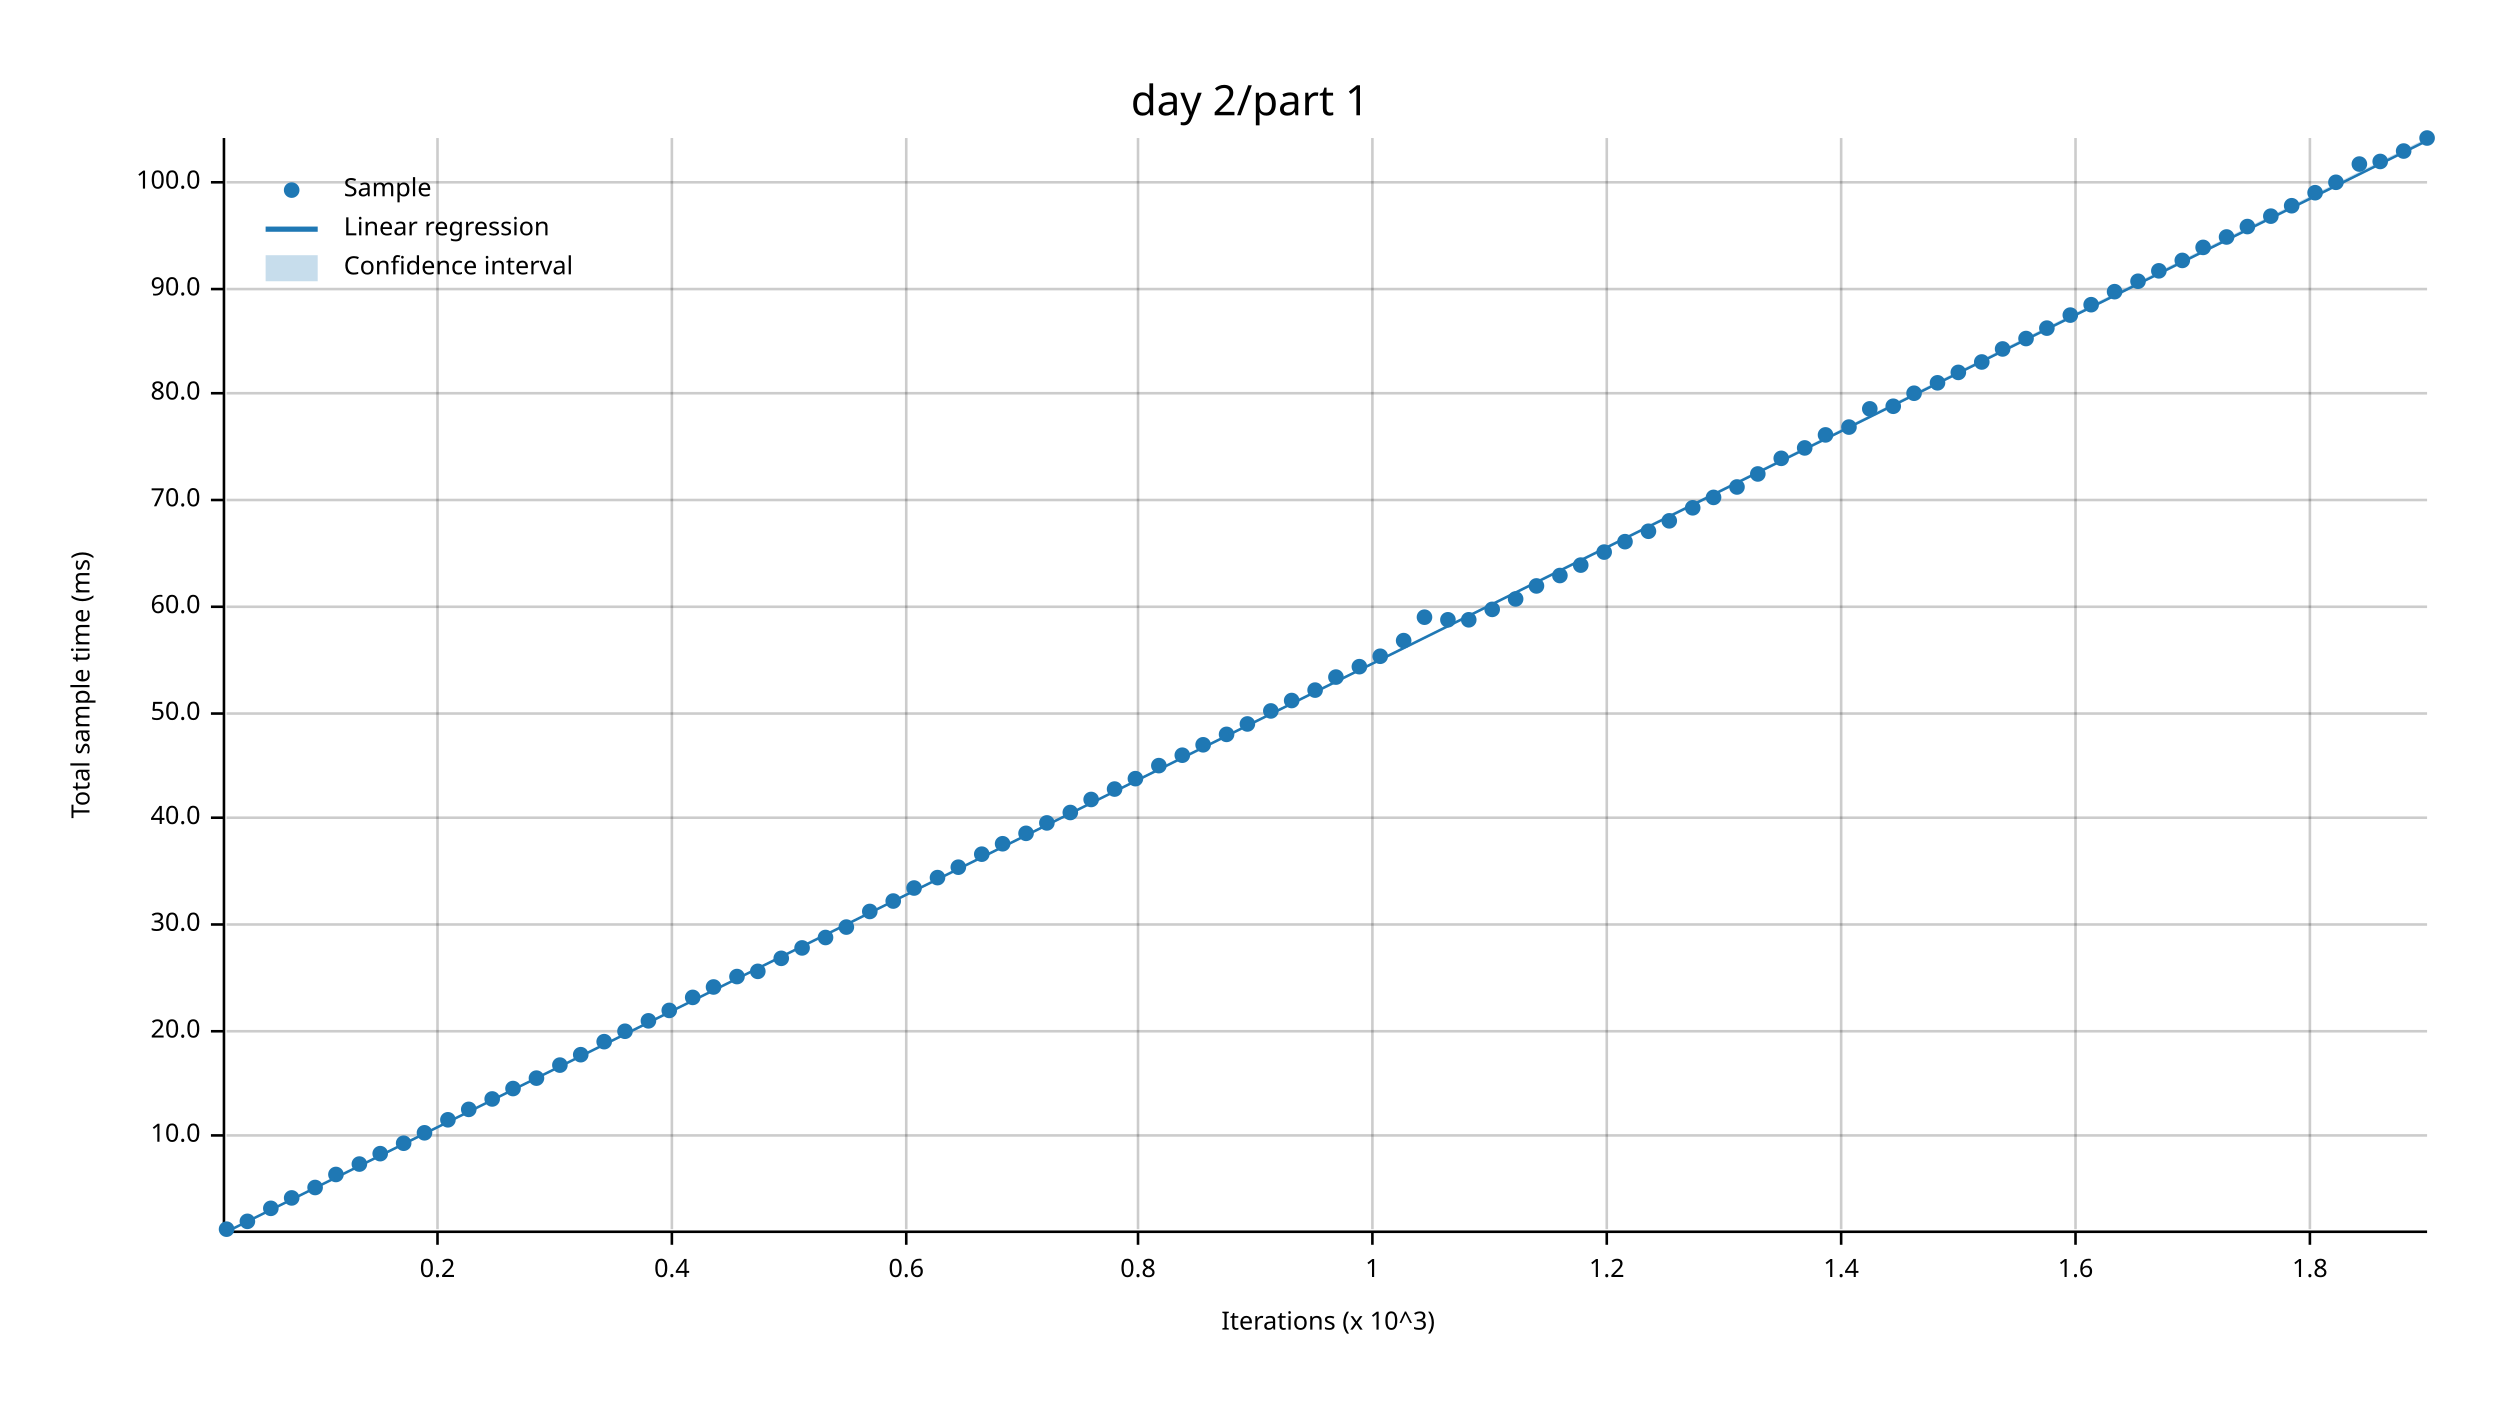
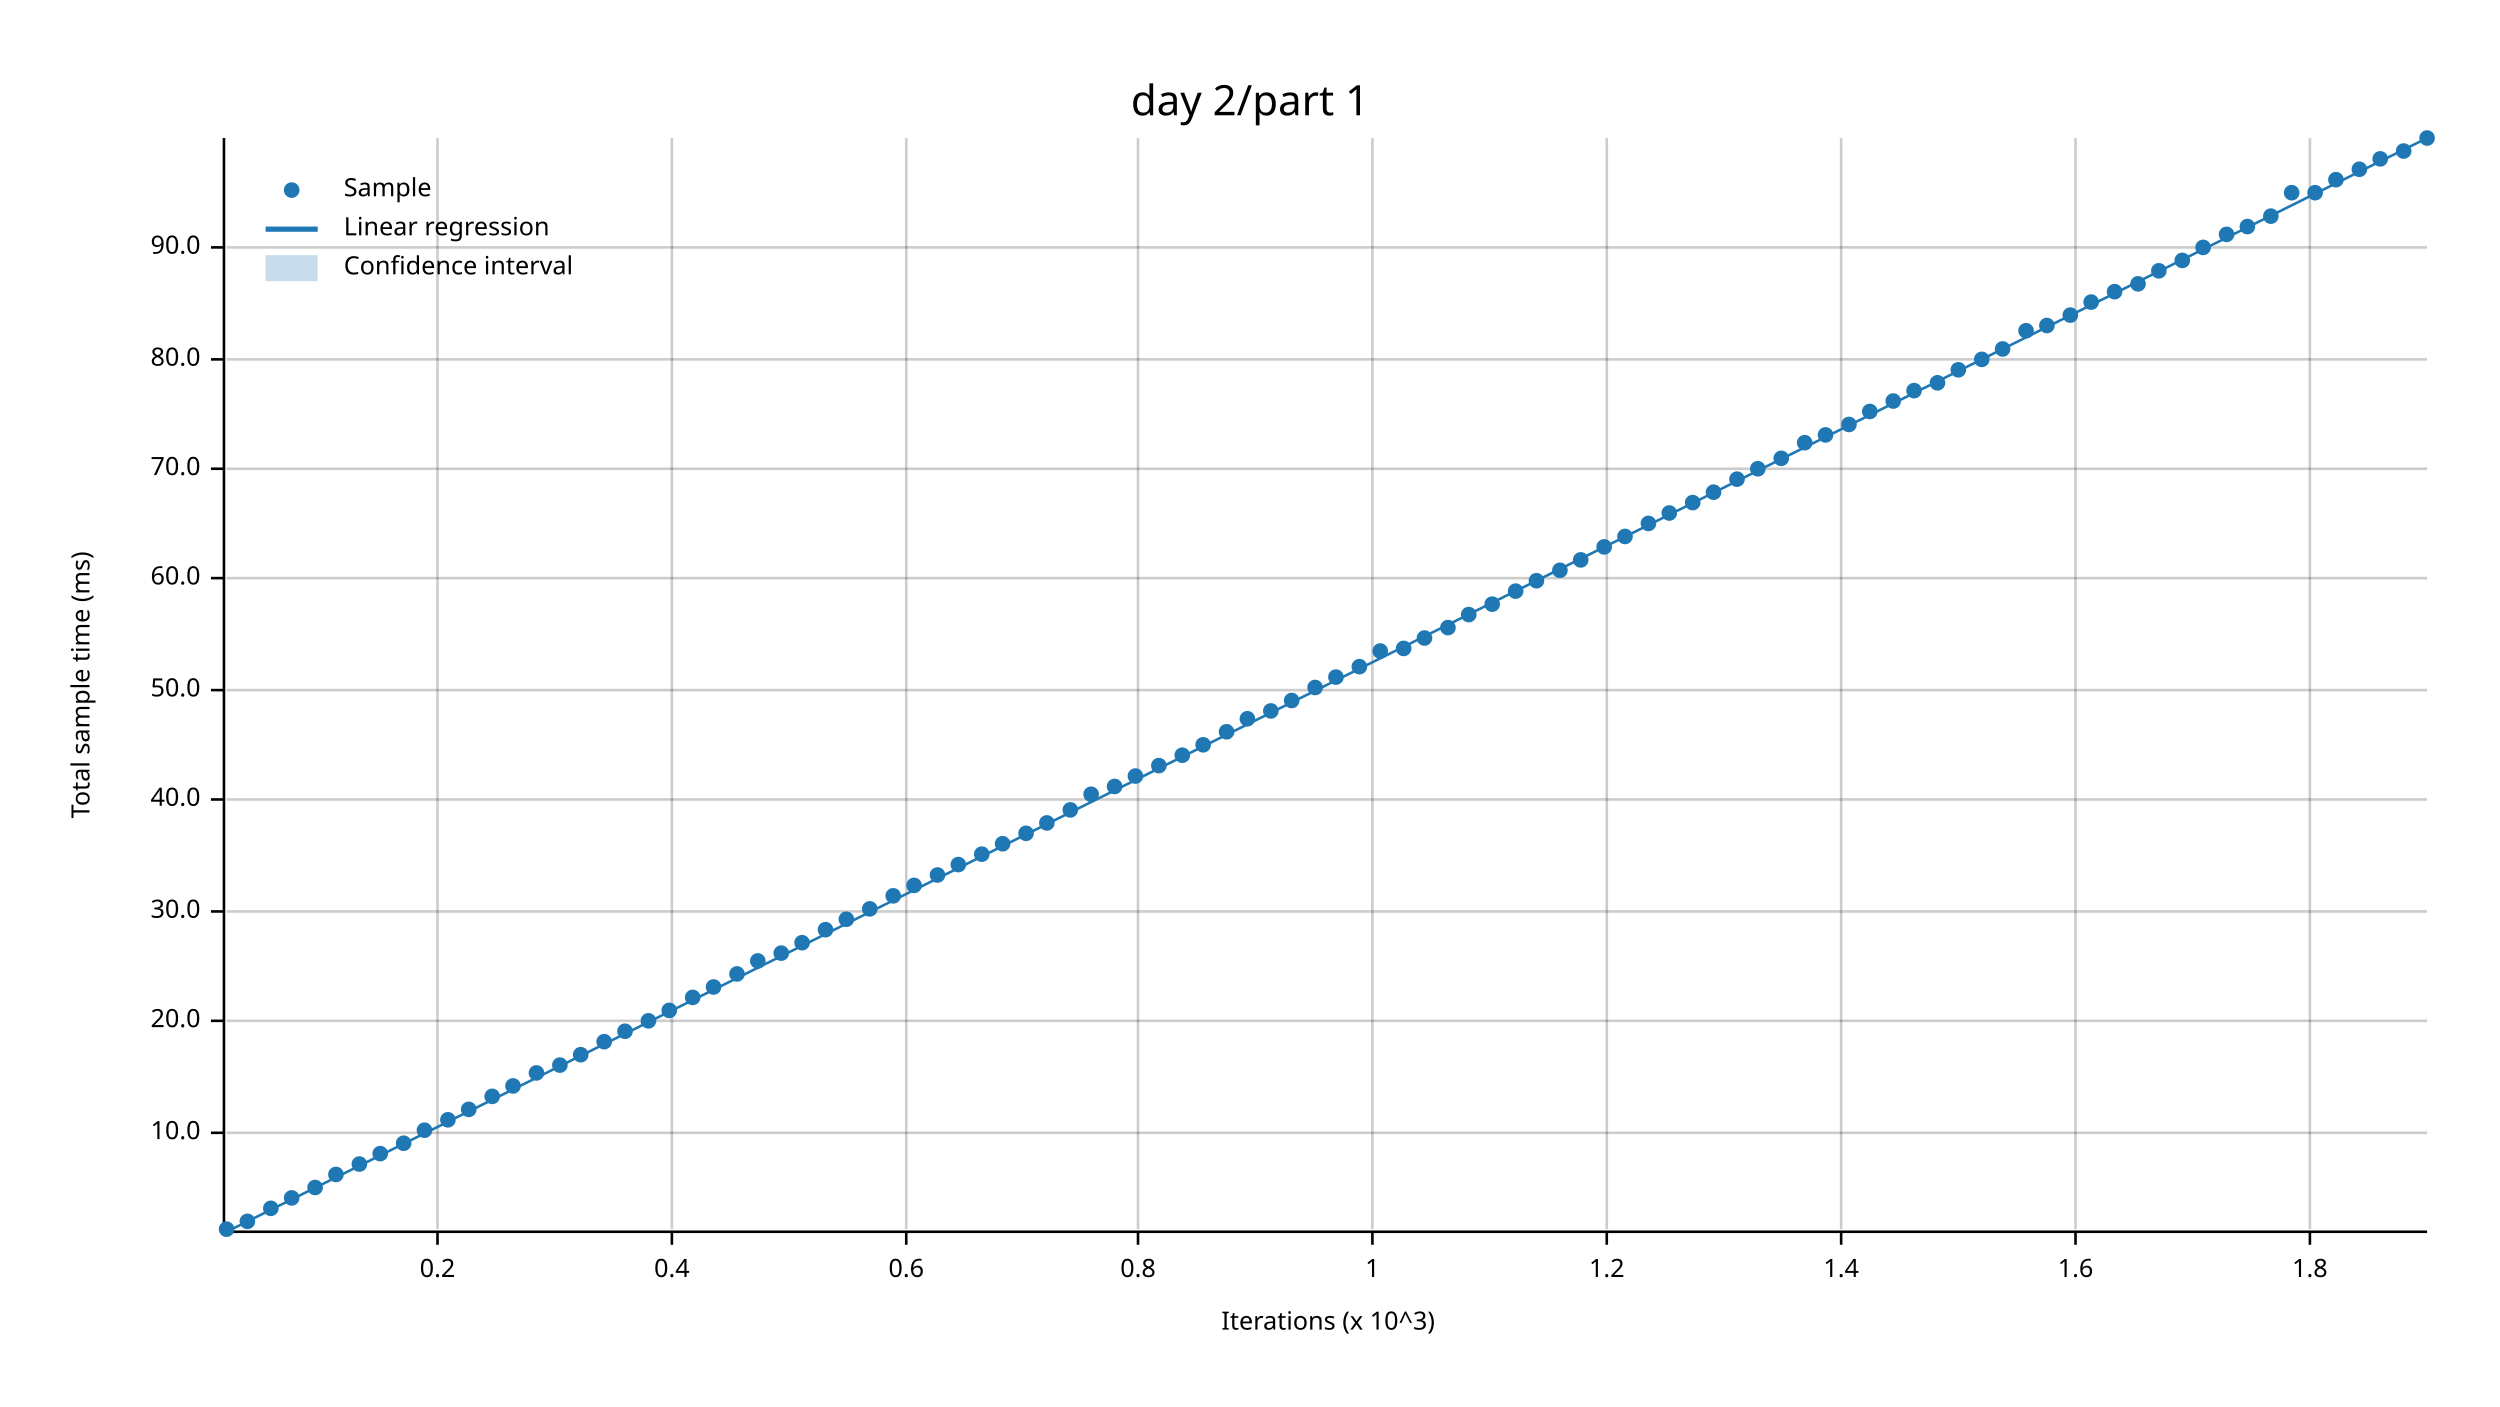
<svg xmlns="http://www.w3.org/2000/svg" width="960" height="540" viewBox="0 0 960 540">
  <text x="480" y="32" dy="0.76em" text-anchor="middle" font-family="sans-serif" font-size="16.129" opacity="1" fill="#000000">
day 2/part 1
</text>
  <text x="27" y="263" dy="0.76em" text-anchor="middle" font-family="sans-serif" font-size="9.677" opacity="1" fill="#000000" transform="rotate(270, 27, 263)">
Total sample time (ms)
</text>
  <text x="510" y="513" dy="-0.5ex" text-anchor="middle" font-family="sans-serif" font-size="9.677" opacity="1" fill="#000000">
Iterations (x 10^3)
</text>
  <line opacity="0.2" stroke="#000000" stroke-width="1" x1="168" y1="472" x2="168" y2="53" />
  <line opacity="0.2" stroke="#000000" stroke-width="1" x1="258" y1="472" x2="258" y2="53" />
  <line opacity="0.2" stroke="#000000" stroke-width="1" x1="348" y1="472" x2="348" y2="53" />
  <line opacity="0.2" stroke="#000000" stroke-width="1" x1="437" y1="472" x2="437" y2="53" />
  <line opacity="0.2" stroke="#000000" stroke-width="1" x1="527" y1="472" x2="527" y2="53" />
  <line opacity="0.2" stroke="#000000" stroke-width="1" x1="617" y1="472" x2="617" y2="53" />
  <line opacity="0.2" stroke="#000000" stroke-width="1" x1="707" y1="472" x2="707" y2="53" />
  <line opacity="0.2" stroke="#000000" stroke-width="1" x1="797" y1="472" x2="797" y2="53" />
  <line opacity="0.2" stroke="#000000" stroke-width="1" x1="887" y1="472" x2="887" y2="53" />
-   <line opacity="0.2" stroke="#000000" stroke-width="1" x1="87" y1="436" x2="932" y2="436" />
-   <line opacity="0.2" stroke="#000000" stroke-width="1" x1="87" y1="396" x2="932" y2="396" />
-   <line opacity="0.2" stroke="#000000" stroke-width="1" x1="87" y1="355" x2="932" y2="355" />
-   <line opacity="0.2" stroke="#000000" stroke-width="1" x1="87" y1="314" x2="932" y2="314" />
-   <line opacity="0.2" stroke="#000000" stroke-width="1" x1="87" y1="274" x2="932" y2="274" />
-   <line opacity="0.2" stroke="#000000" stroke-width="1" x1="87" y1="233" x2="932" y2="233" />
-   <line opacity="0.2" stroke="#000000" stroke-width="1" x1="87" y1="192" x2="932" y2="192" />
-   <line opacity="0.2" stroke="#000000" stroke-width="1" x1="87" y1="151" x2="932" y2="151" />
-   <line opacity="0.2" stroke="#000000" stroke-width="1" x1="87" y1="111" x2="932" y2="111" />
-   <line opacity="0.2" stroke="#000000" stroke-width="1" x1="87" y1="70" x2="932" y2="70" />
+   <line opacity="0.2" stroke="#000000" stroke-width="1" x1="87" y1="435" x2="932" y2="435" />
+   <line opacity="0.2" stroke="#000000" stroke-width="1" x1="87" y1="392" x2="932" y2="392" />
+   <line opacity="0.2" stroke="#000000" stroke-width="1" x1="87" y1="350" x2="932" y2="350" />
+   <line opacity="0.2" stroke="#000000" stroke-width="1" x1="87" y1="307" x2="932" y2="307" />
+   <line opacity="0.2" stroke="#000000" stroke-width="1" x1="87" y1="265" x2="932" y2="265" />
+   <line opacity="0.2" stroke="#000000" stroke-width="1" x1="87" y1="222" x2="932" y2="222" />
+   <line opacity="0.2" stroke="#000000" stroke-width="1" x1="87" y1="180" x2="932" y2="180" />
+   <line opacity="0.2" stroke="#000000" stroke-width="1" x1="87" y1="138" x2="932" y2="138" />
+   <line opacity="0.2" stroke="#000000" stroke-width="1" x1="87" y1="95" x2="932" y2="95" />
  <polyline fill="none" opacity="1" stroke="#000000" stroke-width="1" points="86,53 86,472 " />
-   <text x="77" y="436" dy="0.5ex" text-anchor="end" font-family="sans-serif" font-size="9.677" opacity="1" fill="#000000">
+   <text x="77" y="435" dy="0.5ex" text-anchor="end" font-family="sans-serif" font-size="9.677" opacity="1" fill="#000000">
10.0
</text>
-   <polyline fill="none" opacity="1" stroke="#000000" stroke-width="1" points="81,436 86,436 " />
-   <text x="77" y="396" dy="0.5ex" text-anchor="end" font-family="sans-serif" font-size="9.677" opacity="1" fill="#000000">
+   <polyline fill="none" opacity="1" stroke="#000000" stroke-width="1" points="81,435 86,435 " />
+   <text x="77" y="392" dy="0.5ex" text-anchor="end" font-family="sans-serif" font-size="9.677" opacity="1" fill="#000000">
20.0
</text>
-   <polyline fill="none" opacity="1" stroke="#000000" stroke-width="1" points="81,396 86,396 " />
-   <text x="77" y="355" dy="0.5ex" text-anchor="end" font-family="sans-serif" font-size="9.677" opacity="1" fill="#000000">
+   <polyline fill="none" opacity="1" stroke="#000000" stroke-width="1" points="81,392 86,392 " />
+   <text x="77" y="350" dy="0.5ex" text-anchor="end" font-family="sans-serif" font-size="9.677" opacity="1" fill="#000000">
30.0
</text>
-   <polyline fill="none" opacity="1" stroke="#000000" stroke-width="1" points="81,355 86,355 " />
-   <text x="77" y="314" dy="0.5ex" text-anchor="end" font-family="sans-serif" font-size="9.677" opacity="1" fill="#000000">
+   <polyline fill="none" opacity="1" stroke="#000000" stroke-width="1" points="81,350 86,350 " />
+   <text x="77" y="307" dy="0.5ex" text-anchor="end" font-family="sans-serif" font-size="9.677" opacity="1" fill="#000000">
40.0
</text>
-   <polyline fill="none" opacity="1" stroke="#000000" stroke-width="1" points="81,314 86,314 " />
-   <text x="77" y="274" dy="0.5ex" text-anchor="end" font-family="sans-serif" font-size="9.677" opacity="1" fill="#000000">
+   <polyline fill="none" opacity="1" stroke="#000000" stroke-width="1" points="81,307 86,307 " />
+   <text x="77" y="265" dy="0.5ex" text-anchor="end" font-family="sans-serif" font-size="9.677" opacity="1" fill="#000000">
50.0
</text>
-   <polyline fill="none" opacity="1" stroke="#000000" stroke-width="1" points="81,274 86,274 " />
-   <text x="77" y="233" dy="0.5ex" text-anchor="end" font-family="sans-serif" font-size="9.677" opacity="1" fill="#000000">
+   <polyline fill="none" opacity="1" stroke="#000000" stroke-width="1" points="81,265 86,265 " />
+   <text x="77" y="222" dy="0.5ex" text-anchor="end" font-family="sans-serif" font-size="9.677" opacity="1" fill="#000000">
60.0
</text>
-   <polyline fill="none" opacity="1" stroke="#000000" stroke-width="1" points="81,233 86,233 " />
-   <text x="77" y="192" dy="0.5ex" text-anchor="end" font-family="sans-serif" font-size="9.677" opacity="1" fill="#000000">
+   <polyline fill="none" opacity="1" stroke="#000000" stroke-width="1" points="81,222 86,222 " />
+   <text x="77" y="180" dy="0.5ex" text-anchor="end" font-family="sans-serif" font-size="9.677" opacity="1" fill="#000000">
70.0
</text>
-   <polyline fill="none" opacity="1" stroke="#000000" stroke-width="1" points="81,192 86,192 " />
-   <text x="77" y="151" dy="0.5ex" text-anchor="end" font-family="sans-serif" font-size="9.677" opacity="1" fill="#000000">
+   <polyline fill="none" opacity="1" stroke="#000000" stroke-width="1" points="81,180 86,180 " />
+   <text x="77" y="138" dy="0.5ex" text-anchor="end" font-family="sans-serif" font-size="9.677" opacity="1" fill="#000000">
80.0
</text>
-   <polyline fill="none" opacity="1" stroke="#000000" stroke-width="1" points="81,151 86,151 " />
-   <text x="77" y="111" dy="0.5ex" text-anchor="end" font-family="sans-serif" font-size="9.677" opacity="1" fill="#000000">
+   <polyline fill="none" opacity="1" stroke="#000000" stroke-width="1" points="81,138 86,138 " />
+   <text x="77" y="95" dy="0.5ex" text-anchor="end" font-family="sans-serif" font-size="9.677" opacity="1" fill="#000000">
90.0
</text>
-   <polyline fill="none" opacity="1" stroke="#000000" stroke-width="1" points="81,111 86,111 " />
-   <text x="77" y="70" dy="0.5ex" text-anchor="end" font-family="sans-serif" font-size="9.677" opacity="1" fill="#000000">
- 100.0
- </text>
-   <polyline fill="none" opacity="1" stroke="#000000" stroke-width="1" points="81,70 86,70 " />
+   <polyline fill="none" opacity="1" stroke="#000000" stroke-width="1" points="81,95 86,95 " />
  <polyline fill="none" opacity="1" stroke="#000000" stroke-width="1" points="87,473 932,473 " />
  <text x="168" y="483" dy="0.76em" text-anchor="middle" font-family="sans-serif" font-size="9.677" opacity="1" fill="#000000">
0.2
</text>
  <polyline fill="none" opacity="1" stroke="#000000" stroke-width="1" points="168,473 168,478 " />
  <text x="258" y="483" dy="0.76em" text-anchor="middle" font-family="sans-serif" font-size="9.677" opacity="1" fill="#000000">
0.4
</text>
  <polyline fill="none" opacity="1" stroke="#000000" stroke-width="1" points="258,473 258,478 " />
  <text x="348" y="483" dy="0.76em" text-anchor="middle" font-family="sans-serif" font-size="9.677" opacity="1" fill="#000000">
0.6
</text>
  <polyline fill="none" opacity="1" stroke="#000000" stroke-width="1" points="348,473 348,478 " />
  <text x="437" y="483" dy="0.76em" text-anchor="middle" font-family="sans-serif" font-size="9.677" opacity="1" fill="#000000">
0.8
</text>
  <polyline fill="none" opacity="1" stroke="#000000" stroke-width="1" points="437,473 437,478 " />
  <text x="527" y="483" dy="0.76em" text-anchor="middle" font-family="sans-serif" font-size="9.677" opacity="1" fill="#000000">
1
</text>
  <polyline fill="none" opacity="1" stroke="#000000" stroke-width="1" points="527,473 527,478 " />
  <text x="617" y="483" dy="0.76em" text-anchor="middle" font-family="sans-serif" font-size="9.677" opacity="1" fill="#000000">
1.2
</text>
  <polyline fill="none" opacity="1" stroke="#000000" stroke-width="1" points="617,473 617,478 " />
  <text x="707" y="483" dy="0.76em" text-anchor="middle" font-family="sans-serif" font-size="9.677" opacity="1" fill="#000000">
1.4
</text>
  <polyline fill="none" opacity="1" stroke="#000000" stroke-width="1" points="707,473 707,478 " />
  <text x="797" y="483" dy="0.76em" text-anchor="middle" font-family="sans-serif" font-size="9.677" opacity="1" fill="#000000">
1.6
</text>
  <polyline fill="none" opacity="1" stroke="#000000" stroke-width="1" points="797,473 797,478 " />
  <text x="887" y="483" dy="0.76em" text-anchor="middle" font-family="sans-serif" font-size="9.677" opacity="1" fill="#000000">
1.8
</text>
  <polyline fill="none" opacity="1" stroke="#000000" stroke-width="1" points="887,473 887,478 " />
  <circle cx="87" cy="472" r="3" opacity="1" fill="#1F78B4" stroke="none" stroke-width="1" />
  <circle cx="95" cy="469" r="3" opacity="1" fill="#1F78B4" stroke="none" stroke-width="1" />
  <circle cx="104" cy="464" r="3" opacity="1" fill="#1F78B4" stroke="none" stroke-width="1" />
  <circle cx="112" cy="460" r="3" opacity="1" fill="#1F78B4" stroke="none" stroke-width="1" />
  <circle cx="121" cy="456" r="3" opacity="1" fill="#1F78B4" stroke="none" stroke-width="1" />
  <circle cx="129" cy="451" r="3" opacity="1" fill="#1F78B4" stroke="none" stroke-width="1" />
  <circle cx="138" cy="447" r="3" opacity="1" fill="#1F78B4" stroke="none" stroke-width="1" />
  <circle cx="146" cy="443" r="3" opacity="1" fill="#1F78B4" stroke="none" stroke-width="1" />
  <circle cx="155" cy="439" r="3" opacity="1" fill="#1F78B4" stroke="none" stroke-width="1" />
-   <circle cx="163" cy="435" r="3" opacity="1" fill="#1F78B4" stroke="none" stroke-width="1" />
+   <circle cx="163" cy="434" r="3" opacity="1" fill="#1F78B4" stroke="none" stroke-width="1" />
  <circle cx="172" cy="430" r="3" opacity="1" fill="#1F78B4" stroke="none" stroke-width="1" />
  <circle cx="180" cy="426" r="3" opacity="1" fill="#1F78B4" stroke="none" stroke-width="1" />
-   <circle cx="189" cy="422" r="3" opacity="1" fill="#1F78B4" stroke="none" stroke-width="1" />
-   <circle cx="197" cy="418" r="3" opacity="1" fill="#1F78B4" stroke="none" stroke-width="1" />
-   <circle cx="206" cy="414" r="3" opacity="1" fill="#1F78B4" stroke="none" stroke-width="1" />
+   <circle cx="189" cy="421" r="3" opacity="1" fill="#1F78B4" stroke="none" stroke-width="1" />
+   <circle cx="197" cy="417" r="3" opacity="1" fill="#1F78B4" stroke="none" stroke-width="1" />
+   <circle cx="206" cy="412" r="3" opacity="1" fill="#1F78B4" stroke="none" stroke-width="1" />
  <circle cx="215" cy="409" r="3" opacity="1" fill="#1F78B4" stroke="none" stroke-width="1" />
  <circle cx="223" cy="405" r="3" opacity="1" fill="#1F78B4" stroke="none" stroke-width="1" />
  <circle cx="232" cy="400" r="3" opacity="1" fill="#1F78B4" stroke="none" stroke-width="1" />
  <circle cx="240" cy="396" r="3" opacity="1" fill="#1F78B4" stroke="none" stroke-width="1" />
  <circle cx="249" cy="392" r="3" opacity="1" fill="#1F78B4" stroke="none" stroke-width="1" />
  <circle cx="257" cy="388" r="3" opacity="1" fill="#1F78B4" stroke="none" stroke-width="1" />
  <circle cx="266" cy="383" r="3" opacity="1" fill="#1F78B4" stroke="none" stroke-width="1" />
  <circle cx="274" cy="379" r="3" opacity="1" fill="#1F78B4" stroke="none" stroke-width="1" />
-   <circle cx="283" cy="375" r="3" opacity="1" fill="#1F78B4" stroke="none" stroke-width="1" />
-   <circle cx="291" cy="373" r="3" opacity="1" fill="#1F78B4" stroke="none" stroke-width="1" />
-   <circle cx="300" cy="368" r="3" opacity="1" fill="#1F78B4" stroke="none" stroke-width="1" />
-   <circle cx="308" cy="364" r="3" opacity="1" fill="#1F78B4" stroke="none" stroke-width="1" />
-   <circle cx="317" cy="360" r="3" opacity="1" fill="#1F78B4" stroke="none" stroke-width="1" />
-   <circle cx="325" cy="356" r="3" opacity="1" fill="#1F78B4" stroke="none" stroke-width="1" />
-   <circle cx="334" cy="350" r="3" opacity="1" fill="#1F78B4" stroke="none" stroke-width="1" />
-   <circle cx="343" cy="346" r="3" opacity="1" fill="#1F78B4" stroke="none" stroke-width="1" />
-   <circle cx="351" cy="341" r="3" opacity="1" fill="#1F78B4" stroke="none" stroke-width="1" />
-   <circle cx="360" cy="337" r="3" opacity="1" fill="#1F78B4" stroke="none" stroke-width="1" />
-   <circle cx="368" cy="333" r="3" opacity="1" fill="#1F78B4" stroke="none" stroke-width="1" />
+   <circle cx="283" cy="374" r="3" opacity="1" fill="#1F78B4" stroke="none" stroke-width="1" />
+   <circle cx="291" cy="369" r="3" opacity="1" fill="#1F78B4" stroke="none" stroke-width="1" />
+   <circle cx="300" cy="366" r="3" opacity="1" fill="#1F78B4" stroke="none" stroke-width="1" />
+   <circle cx="308" cy="362" r="3" opacity="1" fill="#1F78B4" stroke="none" stroke-width="1" />
+   <circle cx="317" cy="357" r="3" opacity="1" fill="#1F78B4" stroke="none" stroke-width="1" />
+   <circle cx="325" cy="353" r="3" opacity="1" fill="#1F78B4" stroke="none" stroke-width="1" />
+   <circle cx="334" cy="349" r="3" opacity="1" fill="#1F78B4" stroke="none" stroke-width="1" />
+   <circle cx="343" cy="344" r="3" opacity="1" fill="#1F78B4" stroke="none" stroke-width="1" />
+   <circle cx="351" cy="340" r="3" opacity="1" fill="#1F78B4" stroke="none" stroke-width="1" />
+   <circle cx="360" cy="336" r="3" opacity="1" fill="#1F78B4" stroke="none" stroke-width="1" />
+   <circle cx="368" cy="332" r="3" opacity="1" fill="#1F78B4" stroke="none" stroke-width="1" />
  <circle cx="377" cy="328" r="3" opacity="1" fill="#1F78B4" stroke="none" stroke-width="1" />
  <circle cx="385" cy="324" r="3" opacity="1" fill="#1F78B4" stroke="none" stroke-width="1" />
  <circle cx="394" cy="320" r="3" opacity="1" fill="#1F78B4" stroke="none" stroke-width="1" />
  <circle cx="402" cy="316" r="3" opacity="1" fill="#1F78B4" stroke="none" stroke-width="1" />
-   <circle cx="411" cy="312" r="3" opacity="1" fill="#1F78B4" stroke="none" stroke-width="1" />
-   <circle cx="419" cy="307" r="3" opacity="1" fill="#1F78B4" stroke="none" stroke-width="1" />
-   <circle cx="428" cy="303" r="3" opacity="1" fill="#1F78B4" stroke="none" stroke-width="1" />
-   <circle cx="436" cy="299" r="3" opacity="1" fill="#1F78B4" stroke="none" stroke-width="1" />
+   <circle cx="411" cy="311" r="3" opacity="1" fill="#1F78B4" stroke="none" stroke-width="1" />
+   <circle cx="419" cy="305" r="3" opacity="1" fill="#1F78B4" stroke="none" stroke-width="1" />
+   <circle cx="428" cy="302" r="3" opacity="1" fill="#1F78B4" stroke="none" stroke-width="1" />
+   <circle cx="436" cy="298" r="3" opacity="1" fill="#1F78B4" stroke="none" stroke-width="1" />
  <circle cx="445" cy="294" r="3" opacity="1" fill="#1F78B4" stroke="none" stroke-width="1" />
  <circle cx="454" cy="290" r="3" opacity="1" fill="#1F78B4" stroke="none" stroke-width="1" />
  <circle cx="462" cy="286" r="3" opacity="1" fill="#1F78B4" stroke="none" stroke-width="1" />
-   <circle cx="471" cy="282" r="3" opacity="1" fill="#1F78B4" stroke="none" stroke-width="1" />
-   <circle cx="479" cy="278" r="3" opacity="1" fill="#1F78B4" stroke="none" stroke-width="1" />
+   <circle cx="471" cy="281" r="3" opacity="1" fill="#1F78B4" stroke="none" stroke-width="1" />
+   <circle cx="479" cy="276" r="3" opacity="1" fill="#1F78B4" stroke="none" stroke-width="1" />
  <circle cx="488" cy="273" r="3" opacity="1" fill="#1F78B4" stroke="none" stroke-width="1" />
  <circle cx="496" cy="269" r="3" opacity="1" fill="#1F78B4" stroke="none" stroke-width="1" />
-   <circle cx="505" cy="265" r="3" opacity="1" fill="#1F78B4" stroke="none" stroke-width="1" />
+   <circle cx="505" cy="264" r="3" opacity="1" fill="#1F78B4" stroke="none" stroke-width="1" />
  <circle cx="513" cy="260" r="3" opacity="1" fill="#1F78B4" stroke="none" stroke-width="1" />
  <circle cx="522" cy="256" r="3" opacity="1" fill="#1F78B4" stroke="none" stroke-width="1" />
-   <circle cx="530" cy="252" r="3" opacity="1" fill="#1F78B4" stroke="none" stroke-width="1" />
-   <circle cx="539" cy="246" r="3" opacity="1" fill="#1F78B4" stroke="none" stroke-width="1" />
-   <circle cx="547" cy="237" r="3" opacity="1" fill="#1F78B4" stroke="none" stroke-width="1" />
-   <circle cx="556" cy="238" r="3" opacity="1" fill="#1F78B4" stroke="none" stroke-width="1" />
-   <circle cx="564" cy="238" r="3" opacity="1" fill="#1F78B4" stroke="none" stroke-width="1" />
-   <circle cx="573" cy="234" r="3" opacity="1" fill="#1F78B4" stroke="none" stroke-width="1" />
-   <circle cx="582" cy="230" r="3" opacity="1" fill="#1F78B4" stroke="none" stroke-width="1" />
-   <circle cx="590" cy="225" r="3" opacity="1" fill="#1F78B4" stroke="none" stroke-width="1" />
-   <circle cx="599" cy="221" r="3" opacity="1" fill="#1F78B4" stroke="none" stroke-width="1" />
-   <circle cx="607" cy="217" r="3" opacity="1" fill="#1F78B4" stroke="none" stroke-width="1" />
-   <circle cx="616" cy="212" r="3" opacity="1" fill="#1F78B4" stroke="none" stroke-width="1" />
-   <circle cx="624" cy="208" r="3" opacity="1" fill="#1F78B4" stroke="none" stroke-width="1" />
-   <circle cx="633" cy="204" r="3" opacity="1" fill="#1F78B4" stroke="none" stroke-width="1" />
-   <circle cx="641" cy="200" r="3" opacity="1" fill="#1F78B4" stroke="none" stroke-width="1" />
-   <circle cx="650" cy="195" r="3" opacity="1" fill="#1F78B4" stroke="none" stroke-width="1" />
-   <circle cx="658" cy="191" r="3" opacity="1" fill="#1F78B4" stroke="none" stroke-width="1" />
-   <circle cx="667" cy="187" r="3" opacity="1" fill="#1F78B4" stroke="none" stroke-width="1" />
-   <circle cx="675" cy="182" r="3" opacity="1" fill="#1F78B4" stroke="none" stroke-width="1" />
+   <circle cx="530" cy="250" r="3" opacity="1" fill="#1F78B4" stroke="none" stroke-width="1" />
+   <circle cx="539" cy="249" r="3" opacity="1" fill="#1F78B4" stroke="none" stroke-width="1" />
+   <circle cx="547" cy="245" r="3" opacity="1" fill="#1F78B4" stroke="none" stroke-width="1" />
+   <circle cx="556" cy="241" r="3" opacity="1" fill="#1F78B4" stroke="none" stroke-width="1" />
+   <circle cx="564" cy="236" r="3" opacity="1" fill="#1F78B4" stroke="none" stroke-width="1" />
+   <circle cx="573" cy="232" r="3" opacity="1" fill="#1F78B4" stroke="none" stroke-width="1" />
+   <circle cx="582" cy="227" r="3" opacity="1" fill="#1F78B4" stroke="none" stroke-width="1" />
+   <circle cx="590" cy="223" r="3" opacity="1" fill="#1F78B4" stroke="none" stroke-width="1" />
+   <circle cx="599" cy="219" r="3" opacity="1" fill="#1F78B4" stroke="none" stroke-width="1" />
+   <circle cx="607" cy="215" r="3" opacity="1" fill="#1F78B4" stroke="none" stroke-width="1" />
+   <circle cx="616" cy="210" r="3" opacity="1" fill="#1F78B4" stroke="none" stroke-width="1" />
+   <circle cx="624" cy="206" r="3" opacity="1" fill="#1F78B4" stroke="none" stroke-width="1" />
+   <circle cx="633" cy="201" r="3" opacity="1" fill="#1F78B4" stroke="none" stroke-width="1" />
+   <circle cx="641" cy="197" r="3" opacity="1" fill="#1F78B4" stroke="none" stroke-width="1" />
+   <circle cx="650" cy="193" r="3" opacity="1" fill="#1F78B4" stroke="none" stroke-width="1" />
+   <circle cx="658" cy="189" r="3" opacity="1" fill="#1F78B4" stroke="none" stroke-width="1" />
+   <circle cx="667" cy="184" r="3" opacity="1" fill="#1F78B4" stroke="none" stroke-width="1" />
+   <circle cx="675" cy="180" r="3" opacity="1" fill="#1F78B4" stroke="none" stroke-width="1" />
  <circle cx="684" cy="176" r="3" opacity="1" fill="#1F78B4" stroke="none" stroke-width="1" />
-   <circle cx="693" cy="172" r="3" opacity="1" fill="#1F78B4" stroke="none" stroke-width="1" />
+   <circle cx="693" cy="170" r="3" opacity="1" fill="#1F78B4" stroke="none" stroke-width="1" />
  <circle cx="701" cy="167" r="3" opacity="1" fill="#1F78B4" stroke="none" stroke-width="1" />
-   <circle cx="710" cy="164" r="3" opacity="1" fill="#1F78B4" stroke="none" stroke-width="1" />
-   <circle cx="718" cy="157" r="3" opacity="1" fill="#1F78B4" stroke="none" stroke-width="1" />
-   <circle cx="727" cy="156" r="3" opacity="1" fill="#1F78B4" stroke="none" stroke-width="1" />
-   <circle cx="735" cy="151" r="3" opacity="1" fill="#1F78B4" stroke="none" stroke-width="1" />
+   <circle cx="710" cy="163" r="3" opacity="1" fill="#1F78B4" stroke="none" stroke-width="1" />
+   <circle cx="718" cy="158" r="3" opacity="1" fill="#1F78B4" stroke="none" stroke-width="1" />
+   <circle cx="727" cy="154" r="3" opacity="1" fill="#1F78B4" stroke="none" stroke-width="1" />
+   <circle cx="735" cy="150" r="3" opacity="1" fill="#1F78B4" stroke="none" stroke-width="1" />
  <circle cx="744" cy="147" r="3" opacity="1" fill="#1F78B4" stroke="none" stroke-width="1" />
-   <circle cx="752" cy="143" r="3" opacity="1" fill="#1F78B4" stroke="none" stroke-width="1" />
-   <circle cx="761" cy="139" r="3" opacity="1" fill="#1F78B4" stroke="none" stroke-width="1" />
+   <circle cx="752" cy="142" r="3" opacity="1" fill="#1F78B4" stroke="none" stroke-width="1" />
+   <circle cx="761" cy="138" r="3" opacity="1" fill="#1F78B4" stroke="none" stroke-width="1" />
  <circle cx="769" cy="134" r="3" opacity="1" fill="#1F78B4" stroke="none" stroke-width="1" />
-   <circle cx="778" cy="130" r="3" opacity="1" fill="#1F78B4" stroke="none" stroke-width="1" />
-   <circle cx="786" cy="126" r="3" opacity="1" fill="#1F78B4" stroke="none" stroke-width="1" />
+   <circle cx="778" cy="127" r="3" opacity="1" fill="#1F78B4" stroke="none" stroke-width="1" />
+   <circle cx="786" cy="125" r="3" opacity="1" fill="#1F78B4" stroke="none" stroke-width="1" />
  <circle cx="795" cy="121" r="3" opacity="1" fill="#1F78B4" stroke="none" stroke-width="1" />
-   <circle cx="803" cy="117" r="3" opacity="1" fill="#1F78B4" stroke="none" stroke-width="1" />
+   <circle cx="803" cy="116" r="3" opacity="1" fill="#1F78B4" stroke="none" stroke-width="1" />
  <circle cx="812" cy="112" r="3" opacity="1" fill="#1F78B4" stroke="none" stroke-width="1" />
-   <circle cx="821" cy="108" r="3" opacity="1" fill="#1F78B4" stroke="none" stroke-width="1" />
+   <circle cx="821" cy="109" r="3" opacity="1" fill="#1F78B4" stroke="none" stroke-width="1" />
  <circle cx="829" cy="104" r="3" opacity="1" fill="#1F78B4" stroke="none" stroke-width="1" />
  <circle cx="838" cy="100" r="3" opacity="1" fill="#1F78B4" stroke="none" stroke-width="1" />
  <circle cx="846" cy="95" r="3" opacity="1" fill="#1F78B4" stroke="none" stroke-width="1" />
-   <circle cx="855" cy="91" r="3" opacity="1" fill="#1F78B4" stroke="none" stroke-width="1" />
+   <circle cx="855" cy="90" r="3" opacity="1" fill="#1F78B4" stroke="none" stroke-width="1" />
  <circle cx="863" cy="87" r="3" opacity="1" fill="#1F78B4" stroke="none" stroke-width="1" />
  <circle cx="872" cy="83" r="3" opacity="1" fill="#1F78B4" stroke="none" stroke-width="1" />
-   <circle cx="880" cy="79" r="3" opacity="1" fill="#1F78B4" stroke="none" stroke-width="1" />
+   <circle cx="880" cy="74" r="3" opacity="1" fill="#1F78B4" stroke="none" stroke-width="1" />
  <circle cx="889" cy="74" r="3" opacity="1" fill="#1F78B4" stroke="none" stroke-width="1" />
-   <circle cx="897" cy="70" r="3" opacity="1" fill="#1F78B4" stroke="none" stroke-width="1" />
-   <circle cx="906" cy="63" r="3" opacity="1" fill="#1F78B4" stroke="none" stroke-width="1" />
-   <circle cx="914" cy="62" r="3" opacity="1" fill="#1F78B4" stroke="none" stroke-width="1" />
+   <circle cx="897" cy="69" r="3" opacity="1" fill="#1F78B4" stroke="none" stroke-width="1" />
+   <circle cx="906" cy="65" r="3" opacity="1" fill="#1F78B4" stroke="none" stroke-width="1" />
+   <circle cx="914" cy="61" r="3" opacity="1" fill="#1F78B4" stroke="none" stroke-width="1" />
  <circle cx="923" cy="58" r="3" opacity="1" fill="#1F78B4" stroke="none" stroke-width="1" />
  <circle cx="932" cy="53" r="3" opacity="1" fill="#1F78B4" stroke="none" stroke-width="1" />
-   <polyline fill="none" opacity="1" stroke="#1F78B4" stroke-width="1" points="87,473 932,54 " />
-   <polygon opacity="0.25" fill="#1F78B4" points="87,473 932,54 932,53 " />
+   <polyline fill="none" opacity="1" stroke="#1F78B4" stroke-width="1" points="87,473 932,53 " />
+   <polygon opacity="0.25" fill="#1F78B4" points="87,473 932,53 932,53 " />
  <text x="132" y="68" dy="0.76em" text-anchor="start" font-family="sans-serif" font-size="9.677" opacity="1" fill="#000000">
Sample
</text>
  <text x="132" y="83" dy="0.76em" text-anchor="start" font-family="sans-serif" font-size="9.677" opacity="1" fill="#000000">
Linear regression
</text>
  <text x="132" y="98" dy="0.76em" text-anchor="start" font-family="sans-serif" font-size="9.677" opacity="1" fill="#000000">
Confidence interval
</text>
  <circle cx="112" cy="73" r="3" opacity="1" fill="#1F78B4" stroke="none" stroke-width="1" />
  <polyline fill="none" opacity="1" stroke="#1F78B4" stroke-width="2" points="102,88 122,88 " />
  <rect x="102" y="98" width="20" height="10" opacity="0.25" fill="#1F78B4" stroke="none" />
</svg>
